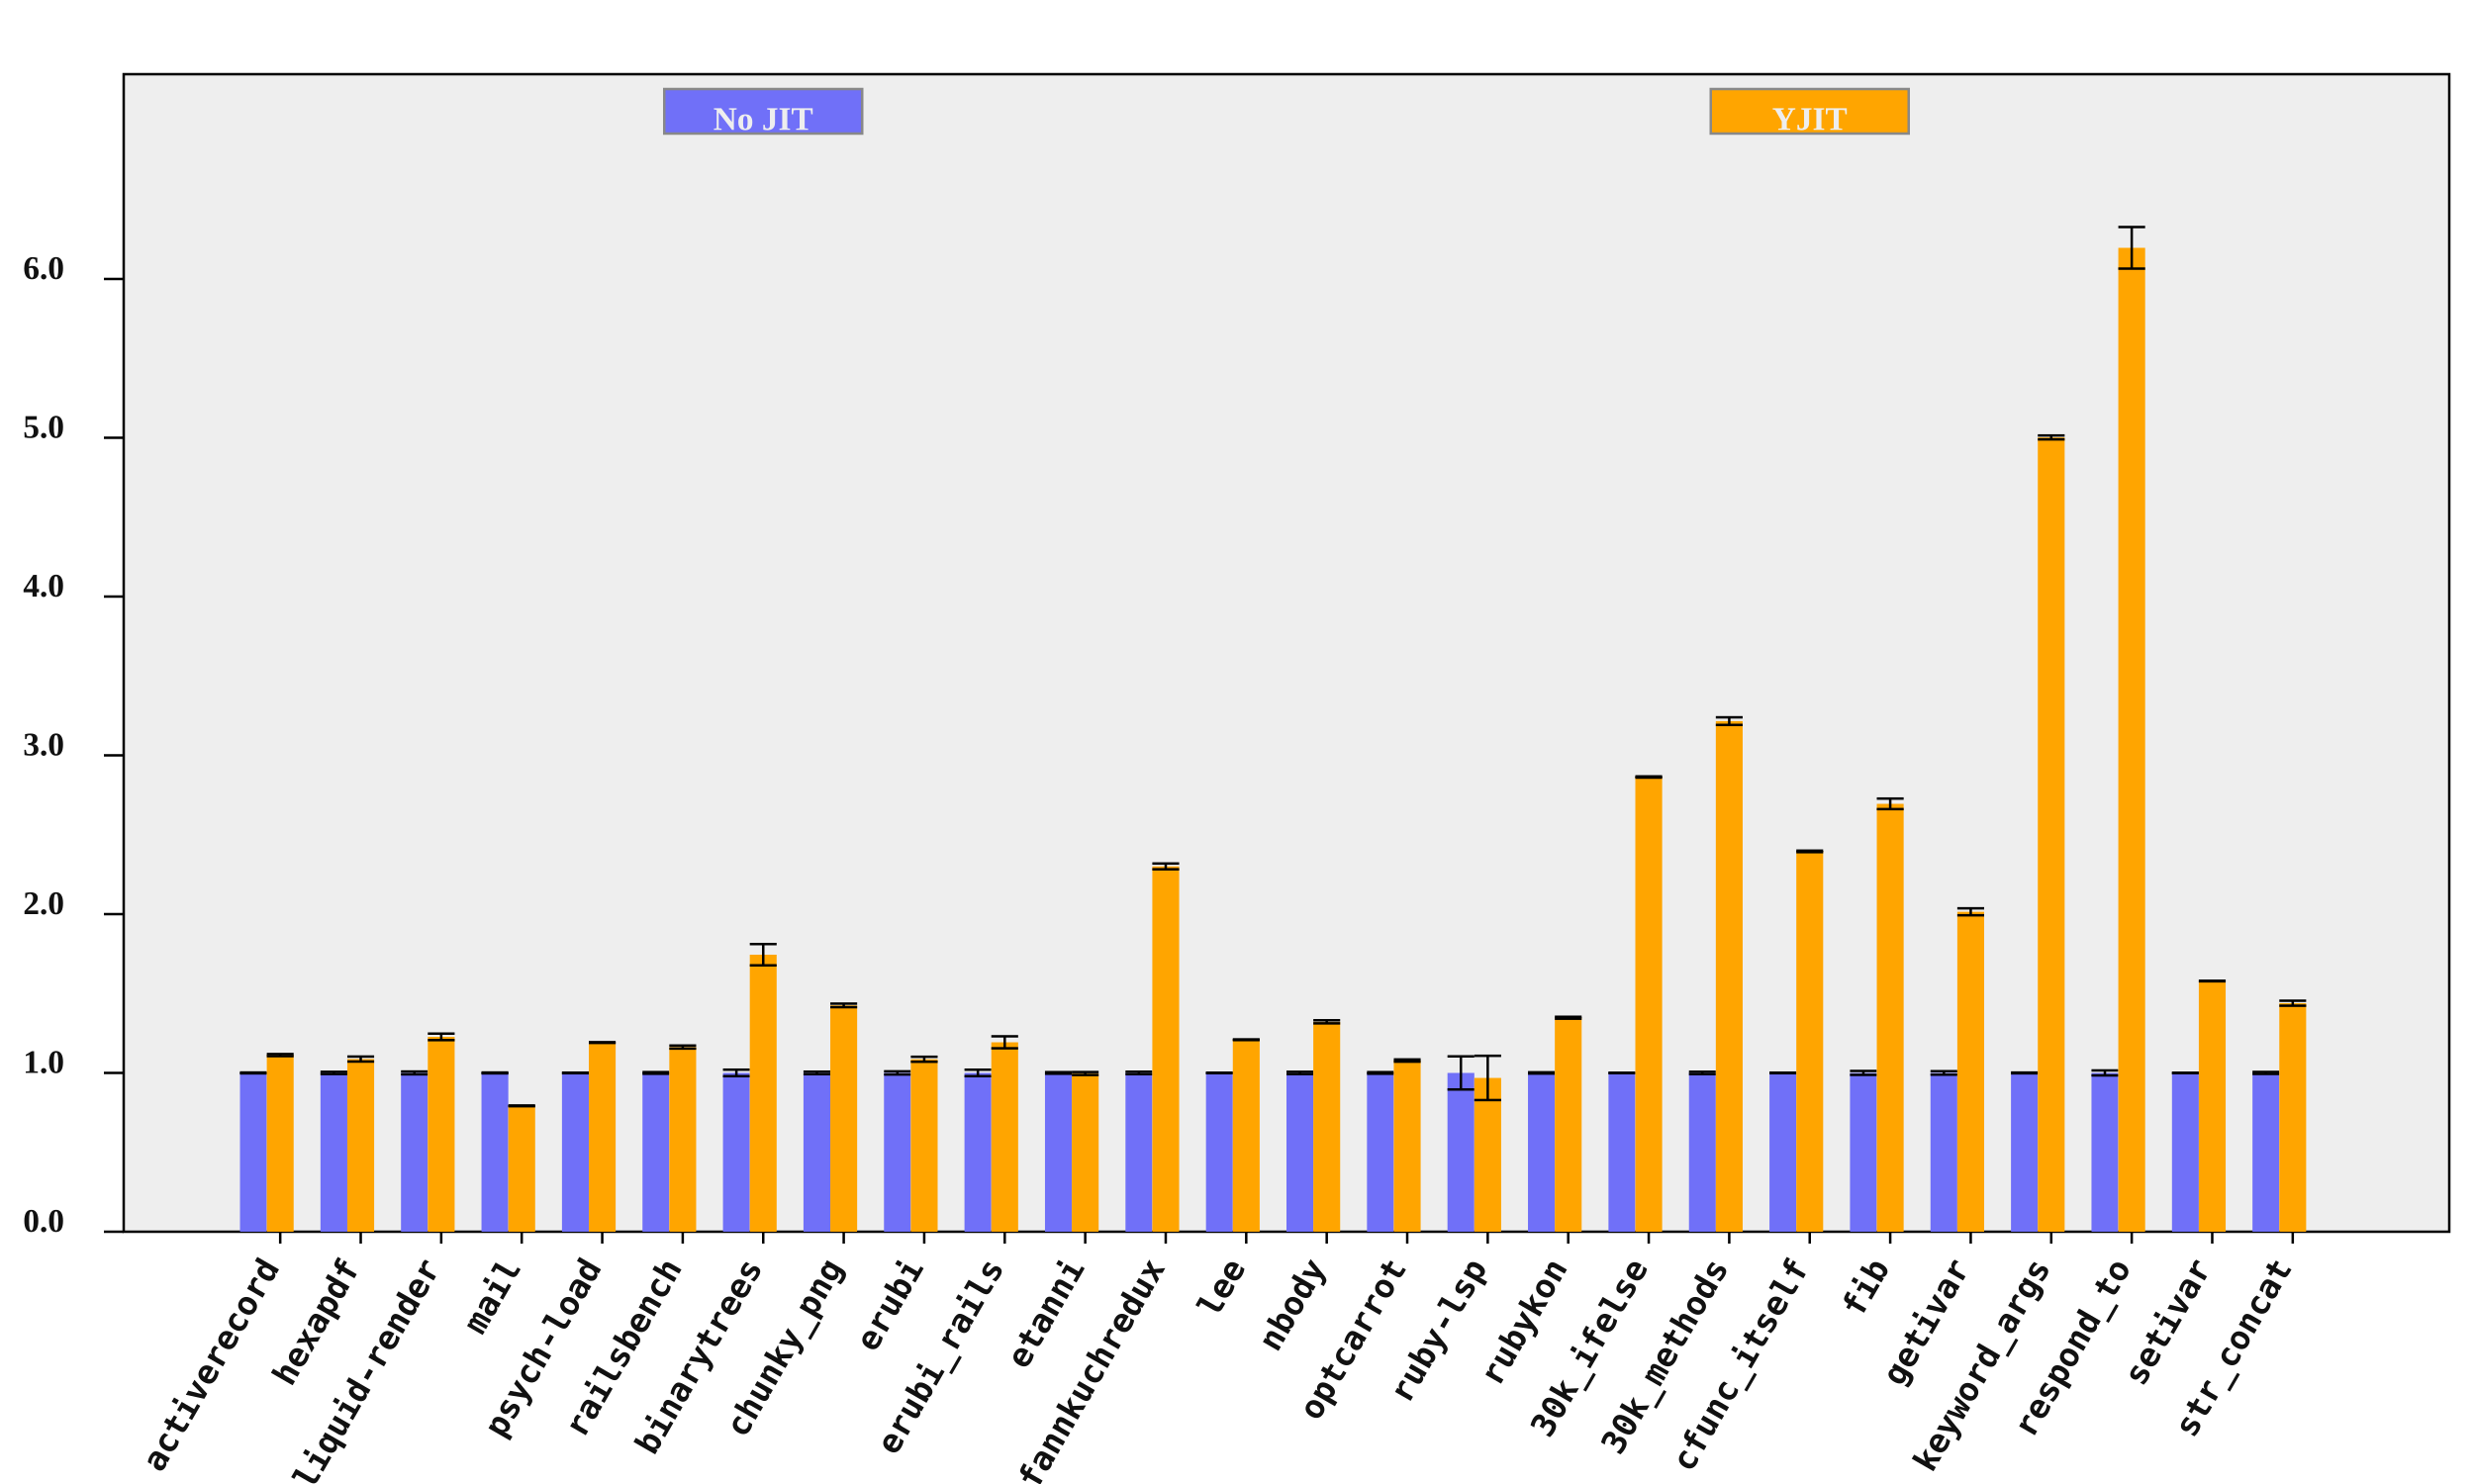
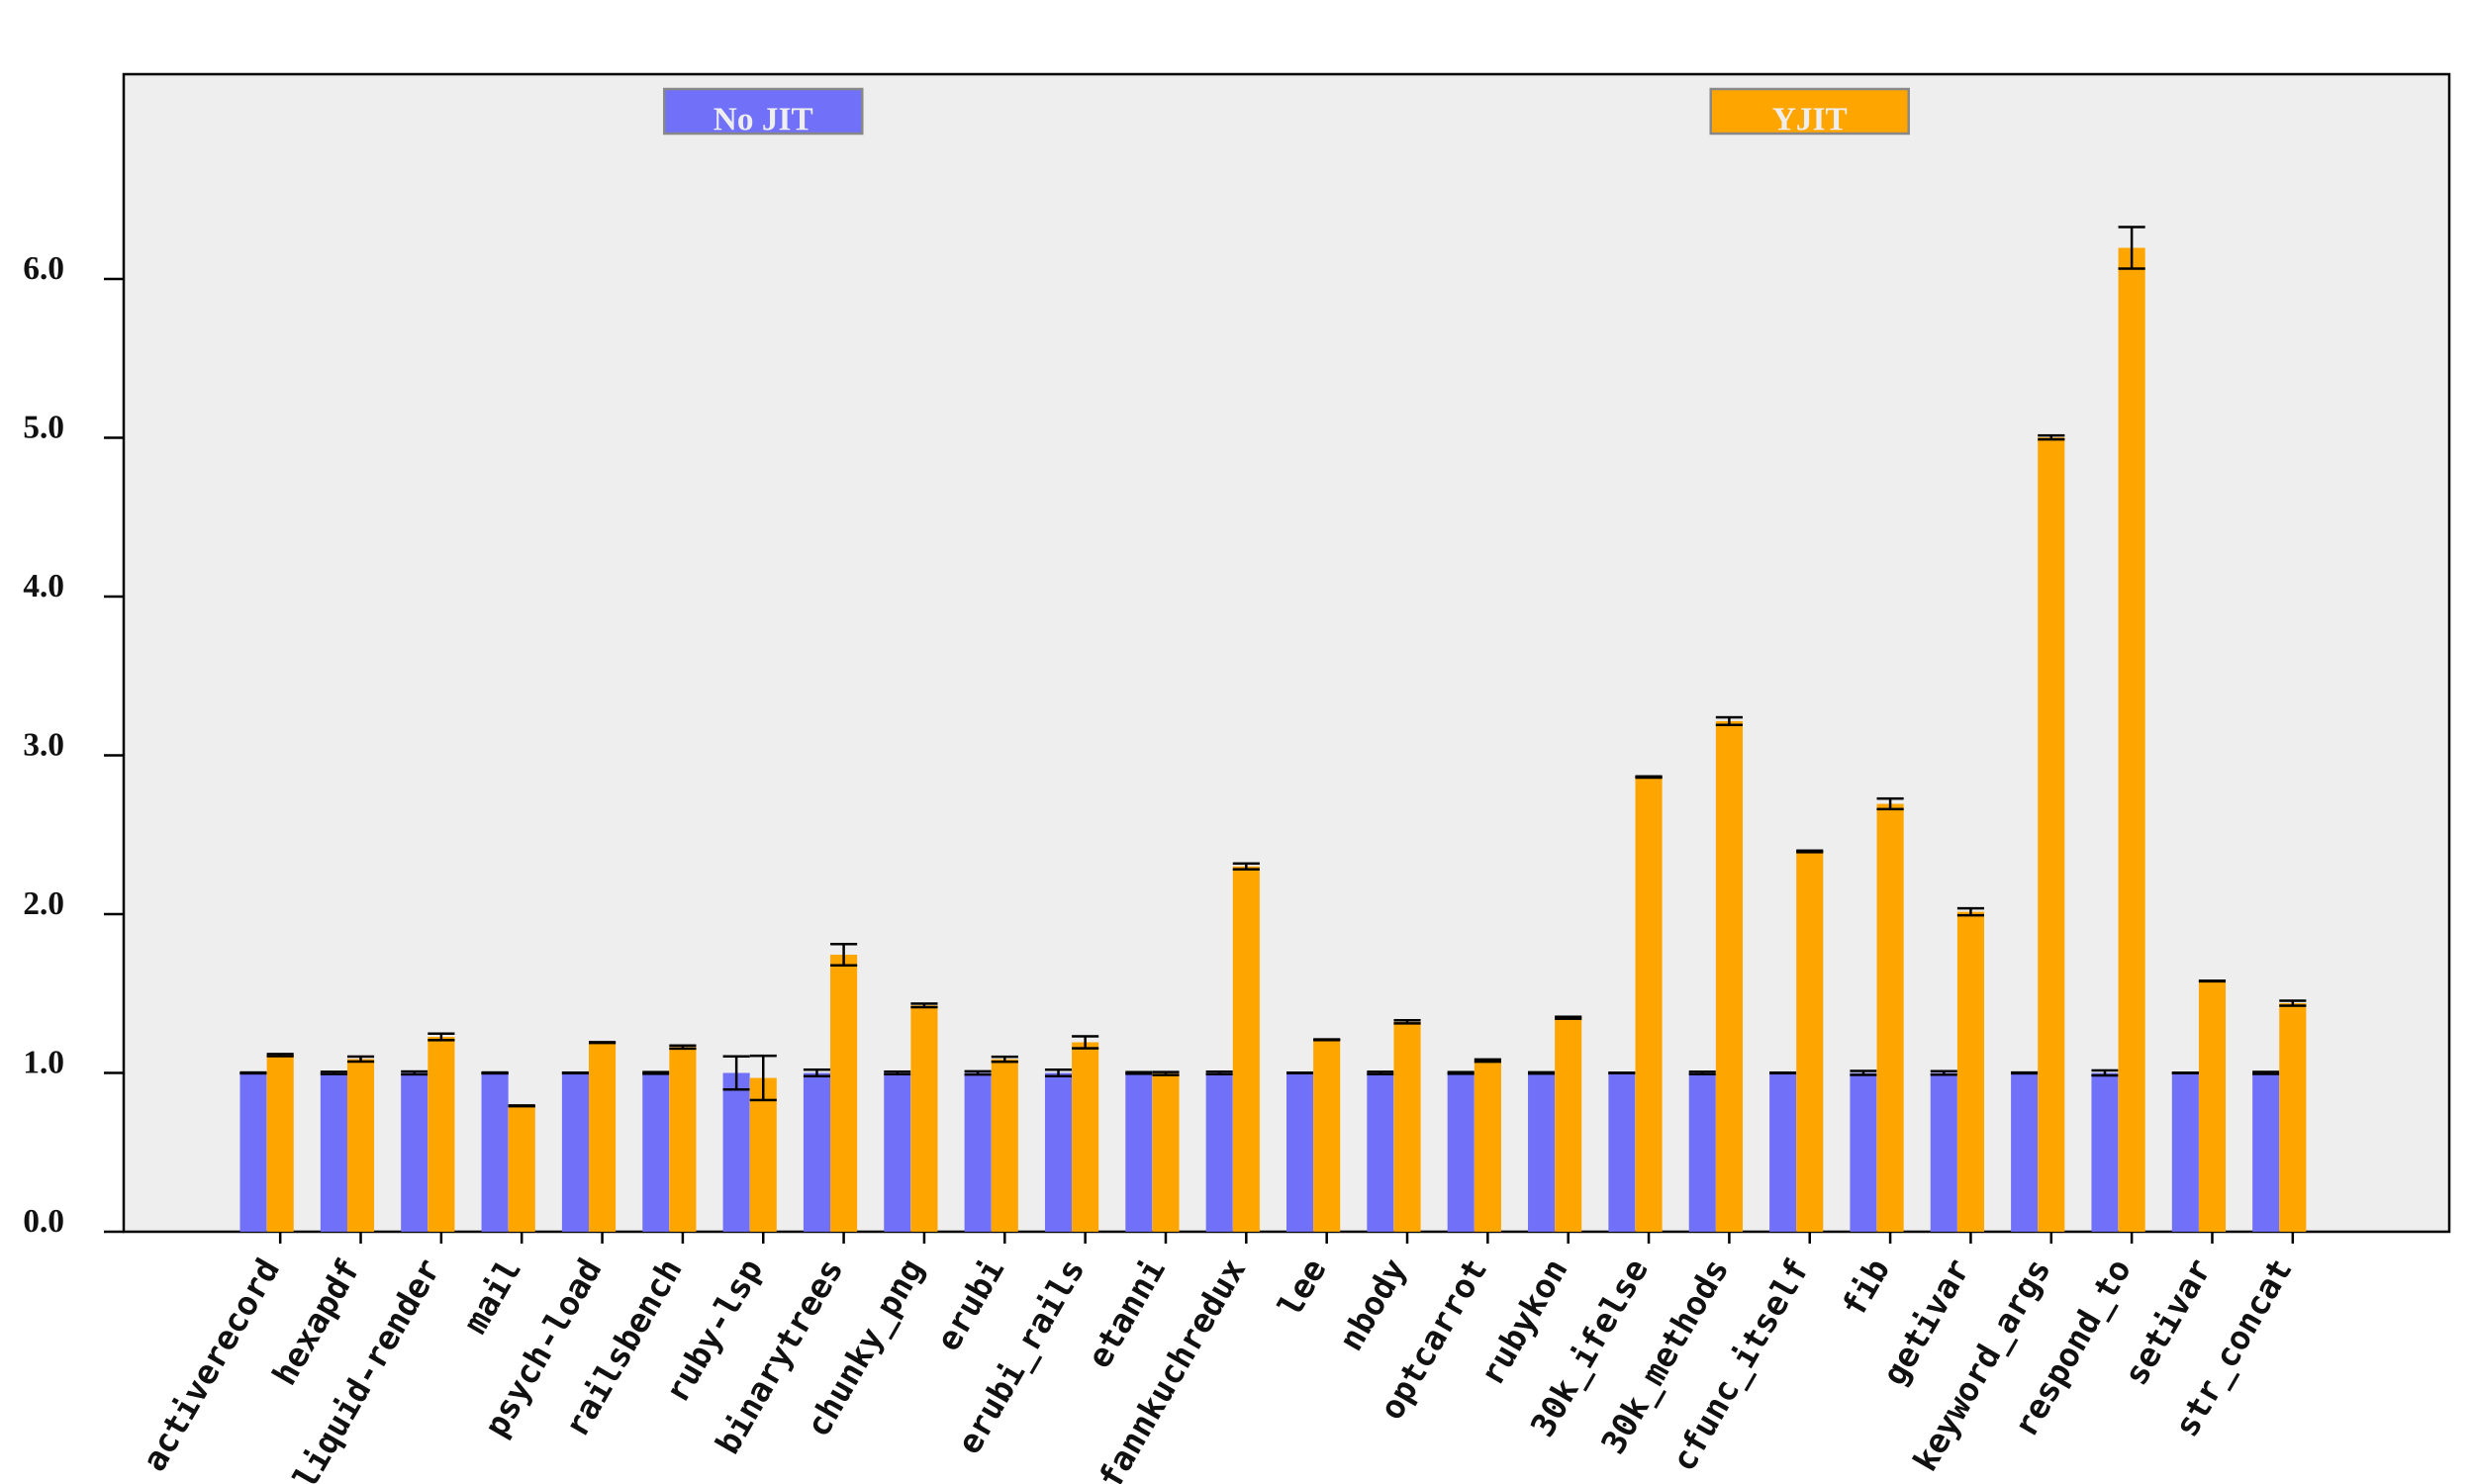
<svg xmlns="http://www.w3.org/2000/svg" viewBox="0 0 1000 600" width="100%" height="100%">
  <rect x="50.0" y="30.0" width="940.0" height="468" stroke="#000" fill="#EEE" />
  <line x1="42.0" y1="498" x2="50.0" y2="498" stroke="#000" />
  <text x="26" y="498" text-anchor="end" font-weight="bold" font-size="small" fill="#111">
0.0
</text>
  <line x1="42.0" y1="433.799" x2="50.0" y2="433.799" stroke="#000" />
  <text x="26" y="433.799" text-anchor="end" font-weight="bold" font-size="small" fill="#111">
1.0
</text>
  <line x1="42.0" y1="369.597" x2="50.0" y2="369.597" stroke="#000" />
  <text x="26" y="369.597" text-anchor="end" font-weight="bold" font-size="small" fill="#111">
2.0
</text>
  <line x1="42.0" y1="305.396" x2="50.0" y2="305.396" stroke="#000" />
  <text x="26" y="305.396" text-anchor="end" font-weight="bold" font-size="small" fill="#111">
3.0
</text>
  <line x1="42.0" y1="241.194" x2="50.0" y2="241.194" stroke="#000" />
  <text x="26" y="241.194" text-anchor="end" font-weight="bold" font-size="small" fill="#111">
4.0
</text>
  <line x1="42.0" y1="176.993" x2="50.0" y2="176.993" stroke="#000" />
  <text x="26" y="176.993" text-anchor="end" font-weight="bold" font-size="small" fill="#111">
5.0
</text>
  <line x1="42.0" y1="112.791" x2="50.0" y2="112.791" stroke="#000" />
  <text x="26" y="112.791" text-anchor="end" font-weight="bold" font-size="small" fill="#111">
6.0
</text>
  <rect x="268.5" y="36" width="80.0" height="18.0" fill="#7070f8" stroke="#888" />
  <text x="308.5" y="52.5" font-size="small" text-anchor="middle" font-weight="bold" fill="#EEE">
No JIT
</text>
  <rect x="691.5" y="36" width="80.0" height="18.0" fill="orange" stroke="#888" />
  <text x="731.5" y="52.5" font-size="small" text-anchor="middle" font-weight="bold" fill="#EEE">
YJIT
</text>
  <rect x="97.0" y="433.799" width="10.846" height="64.201" fill="#7070f8" data-tooltip="1.00x baseline speed (No JIT)" />
  <line x1="97.0" y1="433.625" x2="107.846" y2="433.625" stroke="#000" />
  <line x1="97.0" y1="433.972" x2="107.846" y2="433.972" stroke="#000" />
  <line x1="102.423" y1="433.625" x2="102.423" y2="433.972" stroke="#000" />
  <rect x="107.846" y="426.585" width="10.846" height="71.415" fill="orange" data-tooltip="1.11x baseline speed (YJIT)" />
  <line x1="107.846" y1="426.159" x2="118.692" y2="426.159" stroke="#000" />
  <line x1="107.846" y1="427.011" x2="118.692" y2="427.011" stroke="#000" />
  <line x1="113.269" y1="426.159" x2="113.269" y2="427.011" stroke="#000" />
  <line x1="113.269" y1="498.0" x2="113.269" y2="502.8" stroke="#000" />
  <text x="113.269" y="512.4" fill="#111" font-size="small" font-family="monospace" font-weight="bold" text-anchor="end" transform="rotate(-60, 113.2692, 512.4)">
activerecord
</text>
  <rect x="129.538" y="433.799" width="10.846" height="64.201" fill="#7070f8" data-tooltip="1.00x baseline speed (No JIT)" />
  <line x1="129.538" y1="433.351" x2="140.385" y2="433.351" stroke="#000" />
  <line x1="129.538" y1="434.246" x2="140.385" y2="434.246" stroke="#000" />
  <line x1="134.962" y1="433.351" x2="134.962" y2="434.246" stroke="#000" />
  <rect x="140.385" y="428.191" width="10.846" height="69.809" fill="orange" data-tooltip="1.09x baseline speed (YJIT)" />
  <line x1="140.385" y1="427.182" x2="151.231" y2="427.182" stroke="#000" />
  <line x1="140.385" y1="429.2" x2="151.231" y2="429.2" stroke="#000" />
  <line x1="145.808" y1="427.182" x2="145.808" y2="429.2" stroke="#000" />
  <line x1="145.808" y1="498.0" x2="145.808" y2="502.8" stroke="#000" />
  <text x="145.808" y="512.4" fill="#111" font-size="small" font-family="monospace" font-weight="bold" text-anchor="end" transform="rotate(-60, 145.8077, 512.4)">
hexapdf
</text>
  <rect x="162.077" y="433.799" width="10.846" height="64.201" fill="#7070f8" data-tooltip="1.00x baseline speed (No JIT)" />
  <line x1="162.077" y1="433.223" x2="172.923" y2="433.223" stroke="#000" />
  <line x1="162.077" y1="434.374" x2="172.923" y2="434.374" stroke="#000" />
  <line x1="167.5" y1="433.223" x2="167.5" y2="434.374" stroke="#000" />
  <rect x="172.923" y="419.221" width="10.846" height="78.779" fill="orange" data-tooltip="1.23x baseline speed (YJIT)" />
  <line x1="172.923" y1="417.905" x2="183.769" y2="417.905" stroke="#000" />
  <line x1="172.923" y1="420.537" x2="183.769" y2="420.537" stroke="#000" />
  <line x1="178.346" y1="417.905" x2="178.346" y2="420.537" stroke="#000" />
  <line x1="178.346" y1="498.0" x2="178.346" y2="502.8" stroke="#000" />
  <text x="178.346" y="512.4" fill="#111" font-size="small" font-family="monospace" font-weight="bold" text-anchor="end" transform="rotate(-60, 178.3462, 512.4)">
liquid-render
</text>
  <rect x="194.615" y="433.799" width="10.846" height="64.201" fill="#7070f8" data-tooltip="1.00x baseline speed (No JIT)" />
  <line x1="194.615" y1="433.623" x2="205.462" y2="433.623" stroke="#000" />
  <line x1="194.615" y1="433.974" x2="205.462" y2="433.974" stroke="#000" />
  <line x1="200.038" y1="433.623" x2="200.038" y2="433.974" stroke="#000" />
  <rect x="205.462" y="447.112" width="10.846" height="50.888" fill="orange" data-tooltip="0.79x baseline speed (YJIT)" />
  <line x1="205.462" y1="446.963" x2="216.308" y2="446.963" stroke="#000" />
  <line x1="205.462" y1="447.261" x2="216.308" y2="447.261" stroke="#000" />
  <line x1="210.885" y1="446.963" x2="210.885" y2="447.261" stroke="#000" />
  <line x1="210.885" y1="498.0" x2="210.885" y2="502.8" stroke="#000" />
  <text x="210.885" y="512.4" fill="#111" font-size="small" font-family="monospace" font-weight="bold" text-anchor="end" transform="rotate(-60, 210.8846, 512.4)">
mail
</text>
  <rect x="227.154" y="433.799" width="10.846" height="64.201" fill="#7070f8" data-tooltip="1.00x baseline speed (No JIT)" />
  <line x1="227.154" y1="433.683" x2="238.0" y2="433.683" stroke="#000" />
  <line x1="227.154" y1="433.914" x2="238.0" y2="433.914" stroke="#000" />
  <line x1="232.577" y1="433.683" x2="232.577" y2="433.914" stroke="#000" />
  <rect x="238.0" y="421.512" width="10.846" height="76.488" fill="orange" data-tooltip="1.19x baseline speed (YJIT)" />
  <line x1="238.0" y1="421.364" x2="248.846" y2="421.364" stroke="#000" />
  <line x1="238.0" y1="421.659" x2="248.846" y2="421.659" stroke="#000" />
  <line x1="243.423" y1="421.364" x2="243.423" y2="421.659" stroke="#000" />
  <line x1="243.423" y1="498.0" x2="243.423" y2="502.8" stroke="#000" />
  <text x="243.423" y="512.4" fill="#111" font-size="small" font-family="monospace" font-weight="bold" text-anchor="end" transform="rotate(-60, 243.4231, 512.4)">
psych-load
</text>
  <rect x="259.692" y="433.799" width="10.846" height="64.201" fill="#7070f8" data-tooltip="1.00x baseline speed (No JIT)" />
  <line x1="259.692" y1="433.461" x2="270.538" y2="433.461" stroke="#000" />
  <line x1="259.692" y1="434.136" x2="270.538" y2="434.136" stroke="#000" />
  <line x1="265.115" y1="433.461" x2="265.115" y2="434.136" stroke="#000" />
  <rect x="270.538" y="423.337" width="10.846" height="74.663" fill="orange" data-tooltip="1.16x baseline speed (YJIT)" />
  <line x1="270.538" y1="422.721" x2="281.385" y2="422.721" stroke="#000" />
  <line x1="270.538" y1="423.953" x2="281.385" y2="423.953" stroke="#000" />
  <line x1="275.962" y1="422.721" x2="275.962" y2="423.953" stroke="#000" />
  <line x1="275.962" y1="498.0" x2="275.962" y2="502.8" stroke="#000" />
  <text x="275.962" y="512.4" fill="#111" font-size="small" font-family="monospace" font-weight="bold" text-anchor="end" transform="rotate(-60, 275.9615, 512.4)">
railsbench
</text>
  <rect x="292.231" y="433.799" width="10.846" height="64.201" fill="#7070f8" data-tooltip="1.00x baseline speed (No JIT)" />
-   <line x1="292.231" y1="432.489" x2="303.077" y2="432.489" stroke="#000" />
-   <line x1="292.231" y1="435.108" x2="303.077" y2="435.108" stroke="#000" />
-   <line x1="297.654" y1="432.489" x2="297.654" y2="435.108" stroke="#000" />
-   <rect x="303.077" y="386.002" width="10.846" height="111.998" fill="orange" data-tooltip="1.74x baseline speed (YJIT)" />
-   <line x1="303.077" y1="381.701" x2="313.923" y2="381.701" stroke="#000" />
-   <line x1="303.077" y1="390.303" x2="313.923" y2="390.303" stroke="#000" />
-   <line x1="308.5" y1="381.701" x2="308.5" y2="390.303" stroke="#000" />
+   <line x1="292.231" y1="427.103" x2="303.077" y2="427.103" stroke="#000" />
+   <line x1="292.231" y1="440.494" x2="303.077" y2="440.494" stroke="#000" />
+   <line x1="297.654" y1="427.103" x2="297.654" y2="440.494" stroke="#000" />
+   <rect x="303.077" y="435.823" width="10.846" height="62.177" fill="orange" data-tooltip="0.97x baseline speed (YJIT)" />
+   <line x1="303.077" y1="426.871" x2="313.923" y2="426.871" stroke="#000" />
+   <line x1="303.077" y1="444.774" x2="313.923" y2="444.774" stroke="#000" />
+   <line x1="308.5" y1="426.871" x2="308.5" y2="444.774" stroke="#000" />
  <line x1="308.5" y1="498.0" x2="308.5" y2="502.8" stroke="#000" />
  <text x="308.5" y="512.4" fill="#111" font-size="small" font-family="monospace" font-weight="bold" text-anchor="end" transform="rotate(-60, 308.5, 512.4)">
- binarytrees
+ ruby-lsp
</text>
  <rect x="324.769" y="433.799" width="10.846" height="64.201" fill="#7070f8" data-tooltip="1.00x baseline speed (No JIT)" />
-   <line x1="324.769" y1="433.296" x2="335.615" y2="433.296" stroke="#000" />
-   <line x1="324.769" y1="434.301" x2="335.615" y2="434.301" stroke="#000" />
-   <line x1="330.192" y1="433.296" x2="330.192" y2="434.301" stroke="#000" />
-   <rect x="335.615" y="406.497" width="10.846" height="91.503" fill="orange" data-tooltip="1.43x baseline speed (YJIT)" />
-   <line x1="335.615" y1="405.779" x2="346.462" y2="405.779" stroke="#000" />
-   <line x1="335.615" y1="407.215" x2="346.462" y2="407.215" stroke="#000" />
-   <line x1="341.038" y1="405.779" x2="341.038" y2="407.215" stroke="#000" />
+   <line x1="324.769" y1="432.489" x2="335.615" y2="432.489" stroke="#000" />
+   <line x1="324.769" y1="435.108" x2="335.615" y2="435.108" stroke="#000" />
+   <line x1="330.192" y1="432.489" x2="330.192" y2="435.108" stroke="#000" />
+   <rect x="335.615" y="386.002" width="10.846" height="111.998" fill="orange" data-tooltip="1.74x baseline speed (YJIT)" />
+   <line x1="335.615" y1="381.701" x2="346.462" y2="381.701" stroke="#000" />
+   <line x1="335.615" y1="390.303" x2="346.462" y2="390.303" stroke="#000" />
+   <line x1="341.038" y1="381.701" x2="341.038" y2="390.303" stroke="#000" />
  <line x1="341.038" y1="498.0" x2="341.038" y2="502.8" stroke="#000" />
  <text x="341.038" y="512.4" fill="#111" font-size="small" font-family="monospace" font-weight="bold" text-anchor="end" transform="rotate(-60, 341.0385, 512.4)">
- chunky_png
+ binarytrees
</text>
  <rect x="357.308" y="433.799" width="10.846" height="64.201" fill="#7070f8" data-tooltip="1.00x baseline speed (No JIT)" />
-   <line x1="357.308" y1="433.154" x2="368.154" y2="433.154" stroke="#000" />
-   <line x1="357.308" y1="434.443" x2="368.154" y2="434.443" stroke="#000" />
-   <line x1="362.731" y1="433.154" x2="362.731" y2="434.443" stroke="#000" />
-   <rect x="368.154" y="428.273" width="10.846" height="69.727" fill="orange" data-tooltip="1.09x baseline speed (YJIT)" />
-   <line x1="368.154" y1="427.268" x2="379.0" y2="427.268" stroke="#000" />
-   <line x1="368.154" y1="429.278" x2="379.0" y2="429.278" stroke="#000" />
-   <line x1="373.577" y1="427.268" x2="373.577" y2="429.278" stroke="#000" />
+   <line x1="357.308" y1="433.296" x2="368.154" y2="433.296" stroke="#000" />
+   <line x1="357.308" y1="434.301" x2="368.154" y2="434.301" stroke="#000" />
+   <line x1="362.731" y1="433.296" x2="362.731" y2="434.301" stroke="#000" />
+   <rect x="368.154" y="406.497" width="10.846" height="91.503" fill="orange" data-tooltip="1.43x baseline speed (YJIT)" />
+   <line x1="368.154" y1="405.779" x2="379.0" y2="405.779" stroke="#000" />
+   <line x1="368.154" y1="407.215" x2="379.0" y2="407.215" stroke="#000" />
+   <line x1="373.577" y1="405.779" x2="373.577" y2="407.215" stroke="#000" />
  <line x1="373.577" y1="498.0" x2="373.577" y2="502.8" stroke="#000" />
  <text x="373.577" y="512.4" fill="#111" font-size="small" font-family="monospace" font-weight="bold" text-anchor="end" transform="rotate(-60, 373.5769, 512.4)">
- erubi
+ chunky_png
</text>
  <rect x="389.846" y="433.799" width="10.846" height="64.201" fill="#7070f8" data-tooltip="1.00x baseline speed (No JIT)" />
-   <line x1="389.846" y1="432.497" x2="400.692" y2="432.497" stroke="#000" />
-   <line x1="389.846" y1="435.1" x2="400.692" y2="435.1" stroke="#000" />
-   <line x1="395.269" y1="432.497" x2="395.269" y2="435.1" stroke="#000" />
-   <rect x="400.692" y="421.415" width="10.846" height="76.585" fill="orange" data-tooltip="1.19x baseline speed (YJIT)" />
-   <line x1="400.692" y1="418.992" x2="411.538" y2="418.992" stroke="#000" />
-   <line x1="400.692" y1="423.838" x2="411.538" y2="423.838" stroke="#000" />
-   <line x1="406.115" y1="418.992" x2="406.115" y2="423.838" stroke="#000" />
+   <line x1="389.846" y1="433.154" x2="400.692" y2="433.154" stroke="#000" />
+   <line x1="389.846" y1="434.443" x2="400.692" y2="434.443" stroke="#000" />
+   <line x1="395.269" y1="433.154" x2="395.269" y2="434.443" stroke="#000" />
+   <rect x="400.692" y="428.273" width="10.846" height="69.727" fill="orange" data-tooltip="1.09x baseline speed (YJIT)" />
+   <line x1="400.692" y1="427.268" x2="411.538" y2="427.268" stroke="#000" />
+   <line x1="400.692" y1="429.278" x2="411.538" y2="429.278" stroke="#000" />
+   <line x1="406.115" y1="427.268" x2="406.115" y2="429.278" stroke="#000" />
  <line x1="406.115" y1="498.0" x2="406.115" y2="502.8" stroke="#000" />
  <text x="406.115" y="512.4" fill="#111" font-size="small" font-family="monospace" font-weight="bold" text-anchor="end" transform="rotate(-60, 406.1154, 512.4)">
- erubi_rails
+ erubi
</text>
  <rect x="422.385" y="433.799" width="10.846" height="64.201" fill="#7070f8" data-tooltip="1.00x baseline speed (No JIT)" />
-   <line x1="422.385" y1="433.479" x2="433.231" y2="433.479" stroke="#000" />
-   <line x1="422.385" y1="434.118" x2="433.231" y2="434.118" stroke="#000" />
-   <line x1="427.808" y1="433.479" x2="427.808" y2="434.118" stroke="#000" />
-   <rect x="433.231" y="434.044" width="10.846" height="63.956" fill="orange" data-tooltip="1.00x baseline speed (YJIT)" />
-   <line x1="433.231" y1="433.449" x2="444.077" y2="433.449" stroke="#000" />
-   <line x1="433.231" y1="434.64" x2="444.077" y2="434.64" stroke="#000" />
-   <line x1="438.654" y1="433.449" x2="438.654" y2="434.64" stroke="#000" />
+   <line x1="422.385" y1="432.497" x2="433.231" y2="432.497" stroke="#000" />
+   <line x1="422.385" y1="435.1" x2="433.231" y2="435.1" stroke="#000" />
+   <line x1="427.808" y1="432.497" x2="427.808" y2="435.1" stroke="#000" />
+   <rect x="433.231" y="421.415" width="10.846" height="76.585" fill="orange" data-tooltip="1.19x baseline speed (YJIT)" />
+   <line x1="433.231" y1="418.992" x2="444.077" y2="418.992" stroke="#000" />
+   <line x1="433.231" y1="423.838" x2="444.077" y2="423.838" stroke="#000" />
+   <line x1="438.654" y1="418.992" x2="438.654" y2="423.838" stroke="#000" />
  <line x1="438.654" y1="498.0" x2="438.654" y2="502.8" stroke="#000" />
  <text x="438.654" y="512.4" fill="#111" font-size="small" font-family="monospace" font-weight="bold" text-anchor="end" transform="rotate(-60, 438.6538, 512.4)">
- etanni
+ erubi_rails
</text>
  <rect x="454.923" y="433.799" width="10.846" height="64.201" fill="#7070f8" data-tooltip="1.00x baseline speed (No JIT)" />
-   <line x1="454.923" y1="433.305" x2="465.769" y2="433.305" stroke="#000" />
-   <line x1="454.923" y1="434.292" x2="465.769" y2="434.292" stroke="#000" />
-   <line x1="460.346" y1="433.305" x2="460.346" y2="434.292" stroke="#000" />
-   <rect x="465.769" y="350.297" width="10.846" height="147.703" fill="orange" data-tooltip="2.30x baseline speed (YJIT)" />
-   <line x1="465.769" y1="349.124" x2="476.615" y2="349.124" stroke="#000" />
-   <line x1="465.769" y1="351.469" x2="476.615" y2="351.469" stroke="#000" />
-   <line x1="471.192" y1="349.124" x2="471.192" y2="351.469" stroke="#000" />
+   <line x1="454.923" y1="433.479" x2="465.769" y2="433.479" stroke="#000" />
+   <line x1="454.923" y1="434.118" x2="465.769" y2="434.118" stroke="#000" />
+   <line x1="460.346" y1="433.479" x2="460.346" y2="434.118" stroke="#000" />
+   <rect x="465.769" y="434.044" width="10.846" height="63.956" fill="orange" data-tooltip="1.00x baseline speed (YJIT)" />
+   <line x1="465.769" y1="433.449" x2="476.615" y2="433.449" stroke="#000" />
+   <line x1="465.769" y1="434.64" x2="476.615" y2="434.64" stroke="#000" />
+   <line x1="471.192" y1="433.449" x2="471.192" y2="434.64" stroke="#000" />
  <line x1="471.192" y1="498.0" x2="471.192" y2="502.8" stroke="#000" />
  <text x="471.192" y="512.4" fill="#111" font-size="small" font-family="monospace" font-weight="bold" text-anchor="end" transform="rotate(-60, 471.1923, 512.4)">
- fannkuchredux
+ etanni
</text>
  <rect x="487.462" y="433.799" width="10.846" height="64.201" fill="#7070f8" data-tooltip="1.00x baseline speed (No JIT)" />
-   <line x1="487.462" y1="433.699" x2="498.308" y2="433.699" stroke="#000" />
-   <line x1="487.462" y1="433.898" x2="498.308" y2="433.898" stroke="#000" />
-   <line x1="492.885" y1="433.699" x2="492.885" y2="433.898" stroke="#000" />
-   <rect x="498.308" y="420.373" width="10.846" height="77.627" fill="orange" data-tooltip="1.21x baseline speed (YJIT)" />
-   <line x1="498.308" y1="420.229" x2="509.154" y2="420.229" stroke="#000" />
-   <line x1="498.308" y1="420.517" x2="509.154" y2="420.517" stroke="#000" />
-   <line x1="503.731" y1="420.229" x2="503.731" y2="420.517" stroke="#000" />
+   <line x1="487.462" y1="433.305" x2="498.308" y2="433.305" stroke="#000" />
+   <line x1="487.462" y1="434.292" x2="498.308" y2="434.292" stroke="#000" />
+   <line x1="492.885" y1="433.305" x2="492.885" y2="434.292" stroke="#000" />
+   <rect x="498.308" y="350.297" width="10.846" height="147.703" fill="orange" data-tooltip="2.30x baseline speed (YJIT)" />
+   <line x1="498.308" y1="349.124" x2="509.154" y2="349.124" stroke="#000" />
+   <line x1="498.308" y1="351.469" x2="509.154" y2="351.469" stroke="#000" />
+   <line x1="503.731" y1="349.124" x2="503.731" y2="351.469" stroke="#000" />
  <line x1="503.731" y1="498.0" x2="503.731" y2="502.8" stroke="#000" />
  <text x="503.731" y="512.4" fill="#111" font-size="small" font-family="monospace" font-weight="bold" text-anchor="end" transform="rotate(-60, 503.7308, 512.4)">
- lee
+ fannkuchredux
</text>
  <rect x="520.0" y="433.799" width="10.846" height="64.201" fill="#7070f8" data-tooltip="1.00x baseline speed (No JIT)" />
-   <line x1="520.0" y1="433.339" x2="530.846" y2="433.339" stroke="#000" />
-   <line x1="520.0" y1="434.258" x2="530.846" y2="434.258" stroke="#000" />
-   <line x1="525.423" y1="433.339" x2="525.423" y2="434.258" stroke="#000" />
-   <rect x="530.846" y="413.133" width="10.846" height="84.867" fill="orange" data-tooltip="1.32x baseline speed (YJIT)" />
-   <line x1="530.846" y1="412.508" x2="541.692" y2="412.508" stroke="#000" />
-   <line x1="530.846" y1="413.758" x2="541.692" y2="413.758" stroke="#000" />
-   <line x1="536.269" y1="412.508" x2="536.269" y2="413.758" stroke="#000" />
+   <line x1="520.0" y1="433.699" x2="530.846" y2="433.699" stroke="#000" />
+   <line x1="520.0" y1="433.898" x2="530.846" y2="433.898" stroke="#000" />
+   <line x1="525.423" y1="433.699" x2="525.423" y2="433.898" stroke="#000" />
+   <rect x="530.846" y="420.373" width="10.846" height="77.627" fill="orange" data-tooltip="1.21x baseline speed (YJIT)" />
+   <line x1="530.846" y1="420.229" x2="541.692" y2="420.229" stroke="#000" />
+   <line x1="530.846" y1="420.517" x2="541.692" y2="420.517" stroke="#000" />
+   <line x1="536.269" y1="420.229" x2="536.269" y2="420.517" stroke="#000" />
  <line x1="536.269" y1="498.0" x2="536.269" y2="502.8" stroke="#000" />
  <text x="536.269" y="512.4" fill="#111" font-size="small" font-family="monospace" font-weight="bold" text-anchor="end" transform="rotate(-60, 536.2692, 512.4)">
- nbody
+ lee
</text>
  <rect x="552.538" y="433.799" width="10.846" height="64.201" fill="#7070f8" data-tooltip="1.00x baseline speed (No JIT)" />
-   <line x1="552.538" y1="433.474" x2="563.385" y2="433.474" stroke="#000" />
-   <line x1="552.538" y1="434.123" x2="563.385" y2="434.123" stroke="#000" />
-   <line x1="557.962" y1="433.474" x2="557.962" y2="434.123" stroke="#000" />
-   <rect x="563.385" y="428.795" width="10.846" height="69.205" fill="orange" data-tooltip="1.08x baseline speed (YJIT)" />
-   <line x1="563.385" y1="428.343" x2="574.231" y2="428.343" stroke="#000" />
-   <line x1="563.385" y1="429.247" x2="574.231" y2="429.247" stroke="#000" />
-   <line x1="568.808" y1="428.343" x2="568.808" y2="429.247" stroke="#000" />
+   <line x1="552.538" y1="433.339" x2="563.385" y2="433.339" stroke="#000" />
+   <line x1="552.538" y1="434.258" x2="563.385" y2="434.258" stroke="#000" />
+   <line x1="557.962" y1="433.339" x2="557.962" y2="434.258" stroke="#000" />
+   <rect x="563.385" y="413.133" width="10.846" height="84.867" fill="orange" data-tooltip="1.32x baseline speed (YJIT)" />
+   <line x1="563.385" y1="412.508" x2="574.231" y2="412.508" stroke="#000" />
+   <line x1="563.385" y1="413.758" x2="574.231" y2="413.758" stroke="#000" />
+   <line x1="568.808" y1="412.508" x2="568.808" y2="413.758" stroke="#000" />
  <line x1="568.808" y1="498.0" x2="568.808" y2="502.8" stroke="#000" />
  <text x="568.808" y="512.4" fill="#111" font-size="small" font-family="monospace" font-weight="bold" text-anchor="end" transform="rotate(-60, 568.8077, 512.4)">
- optcarrot
+ nbody
</text>
  <rect x="585.077" y="433.799" width="10.846" height="64.201" fill="#7070f8" data-tooltip="1.00x baseline speed (No JIT)" />
-   <line x1="585.077" y1="427.103" x2="595.923" y2="427.103" stroke="#000" />
-   <line x1="585.077" y1="440.494" x2="595.923" y2="440.494" stroke="#000" />
-   <line x1="590.5" y1="427.103" x2="590.5" y2="440.494" stroke="#000" />
-   <rect x="595.923" y="435.823" width="10.846" height="62.177" fill="orange" data-tooltip="0.97x baseline speed (YJIT)" />
-   <line x1="595.923" y1="426.871" x2="606.769" y2="426.871" stroke="#000" />
-   <line x1="595.923" y1="444.774" x2="606.769" y2="444.774" stroke="#000" />
-   <line x1="601.346" y1="426.871" x2="601.346" y2="444.774" stroke="#000" />
+   <line x1="585.077" y1="433.474" x2="595.923" y2="433.474" stroke="#000" />
+   <line x1="585.077" y1="434.123" x2="595.923" y2="434.123" stroke="#000" />
+   <line x1="590.5" y1="433.474" x2="590.5" y2="434.123" stroke="#000" />
+   <rect x="595.923" y="428.795" width="10.846" height="69.205" fill="orange" data-tooltip="1.08x baseline speed (YJIT)" />
+   <line x1="595.923" y1="428.343" x2="606.769" y2="428.343" stroke="#000" />
+   <line x1="595.923" y1="429.247" x2="606.769" y2="429.247" stroke="#000" />
+   <line x1="601.346" y1="428.343" x2="601.346" y2="429.247" stroke="#000" />
  <line x1="601.346" y1="498.0" x2="601.346" y2="502.8" stroke="#000" />
  <text x="601.346" y="512.4" fill="#111" font-size="small" font-family="monospace" font-weight="bold" text-anchor="end" transform="rotate(-60, 601.3462, 512.4)">
- ruby-lsp
+ optcarrot
</text>
  <rect x="617.615" y="433.799" width="10.846" height="64.201" fill="#7070f8" data-tooltip="1.00x baseline speed (No JIT)" />
  <line x1="617.615" y1="433.54" x2="628.462" y2="433.54" stroke="#000" />
  <line x1="617.615" y1="434.057" x2="628.462" y2="434.057" stroke="#000" />
  <line x1="623.038" y1="433.54" x2="623.038" y2="434.057" stroke="#000" />
  <rect x="628.462" y="411.485" width="10.846" height="86.515" fill="orange" data-tooltip="1.35x baseline speed (YJIT)" />
  <line x1="628.462" y1="411.096" x2="639.308" y2="411.096" stroke="#000" />
  <line x1="628.462" y1="411.874" x2="639.308" y2="411.874" stroke="#000" />
  <line x1="633.885" y1="411.096" x2="633.885" y2="411.874" stroke="#000" />
  <line x1="633.885" y1="498.0" x2="633.885" y2="502.8" stroke="#000" />
  <text x="633.885" y="512.4" fill="#111" font-size="small" font-family="monospace" font-weight="bold" text-anchor="end" transform="rotate(-60, 633.8846, 512.4)">
rubykon
</text>
  <rect x="650.154" y="433.799" width="10.846" height="64.201" fill="#7070f8" data-tooltip="1.00x baseline speed (No JIT)" />
  <line x1="650.154" y1="433.726" x2="661" y2="433.726" stroke="#000" />
  <line x1="650.154" y1="433.871" x2="661" y2="433.871" stroke="#000" />
  <line x1="655.577" y1="433.726" x2="655.577" y2="433.871" stroke="#000" />
  <rect x="661" y="314.153" width="10.846" height="183.847" fill="orange" data-tooltip="2.86x baseline speed (YJIT)" />
  <line x1="661" y1="313.904" x2="671.846" y2="313.904" stroke="#000" />
  <line x1="661" y1="314.402" x2="671.846" y2="314.402" stroke="#000" />
  <line x1="666.423" y1="313.904" x2="666.423" y2="314.402" stroke="#000" />
  <line x1="666.423" y1="498.0" x2="666.423" y2="502.8" stroke="#000" />
  <text x="666.423" y="512.4" fill="#111" font-size="small" font-family="monospace" font-weight="bold" text-anchor="end" transform="rotate(-60, 666.4231, 512.4)">
30k_ifelse
</text>
  <rect x="682.692" y="433.799" width="10.846" height="64.201" fill="#7070f8" data-tooltip="1.00x baseline speed (No JIT)" />
  <line x1="682.692" y1="433.325" x2="693.538" y2="433.325" stroke="#000" />
  <line x1="682.692" y1="434.272" x2="693.538" y2="434.272" stroke="#000" />
  <line x1="688.115" y1="433.325" x2="688.115" y2="434.272" stroke="#000" />
  <rect x="693.538" y="291.561" width="10.846" height="206.439" fill="orange" data-tooltip="3.22x baseline speed (YJIT)" />
  <line x1="693.538" y1="290.022" x2="704.385" y2="290.022" stroke="#000" />
  <line x1="693.538" y1="293.1" x2="704.385" y2="293.1" stroke="#000" />
  <line x1="698.962" y1="290.022" x2="698.962" y2="293.1" stroke="#000" />
  <line x1="698.962" y1="498.0" x2="698.962" y2="502.8" stroke="#000" />
  <text x="698.962" y="512.4" fill="#111" font-size="small" font-family="monospace" font-weight="bold" text-anchor="end" transform="rotate(-60, 698.9615, 512.4)">
30k_methods
</text>
  <rect x="715.231" y="433.799" width="10.846" height="64.201" fill="#7070f8" data-tooltip="1.00x baseline speed (No JIT)" />
  <line x1="715.231" y1="433.69" x2="726.077" y2="433.69" stroke="#000" />
  <line x1="715.231" y1="433.907" x2="726.077" y2="433.907" stroke="#000" />
  <line x1="720.654" y1="433.69" x2="720.654" y2="433.907" stroke="#000" />
  <rect x="726.077" y="344.228" width="10.846" height="153.772" fill="orange" data-tooltip="2.40x baseline speed (YJIT)" />
  <line x1="726.077" y1="343.922" x2="736.923" y2="343.922" stroke="#000" />
  <line x1="726.077" y1="344.533" x2="736.923" y2="344.533" stroke="#000" />
  <line x1="731.5" y1="343.922" x2="731.5" y2="344.533" stroke="#000" />
  <line x1="731.5" y1="498.0" x2="731.5" y2="502.8" stroke="#000" />
  <text x="731.5" y="512.4" fill="#111" font-size="small" font-family="monospace" font-weight="bold" text-anchor="end" transform="rotate(-60, 731.5, 512.4)">
cfunc_itself
</text>
  <rect x="747.769" y="433.799" width="10.846" height="64.201" fill="#7070f8" data-tooltip="1.00x baseline speed (No JIT)" />
  <line x1="747.769" y1="433.008" x2="758.615" y2="433.008" stroke="#000" />
  <line x1="747.769" y1="434.589" x2="758.615" y2="434.589" stroke="#000" />
  <line x1="753.192" y1="433.008" x2="753.192" y2="434.589" stroke="#000" />
  <rect x="758.615" y="325.005" width="10.846" height="172.995" fill="orange" data-tooltip="2.69x baseline speed (YJIT)" />
  <line x1="758.615" y1="322.874" x2="769.462" y2="322.874" stroke="#000" />
  <line x1="758.615" y1="327.136" x2="769.462" y2="327.136" stroke="#000" />
  <line x1="764.038" y1="322.874" x2="764.038" y2="327.136" stroke="#000" />
  <line x1="764.038" y1="498.0" x2="764.038" y2="502.8" stroke="#000" />
  <text x="764.038" y="512.4" fill="#111" font-size="small" font-family="monospace" font-weight="bold" text-anchor="end" transform="rotate(-60, 764.0385, 512.4)">
fib
</text>
  <rect x="780.308" y="433.799" width="10.846" height="64.201" fill="#7070f8" data-tooltip="1.00x baseline speed (No JIT)" />
  <line x1="780.308" y1="433.099" x2="791.154" y2="433.099" stroke="#000" />
  <line x1="780.308" y1="434.498" x2="791.154" y2="434.498" stroke="#000" />
  <line x1="785.731" y1="433.099" x2="785.731" y2="434.498" stroke="#000" />
  <rect x="791.154" y="368.655" width="10.846" height="129.345" fill="orange" data-tooltip="2.01x baseline speed (YJIT)" />
  <line x1="791.154" y1="367.245" x2="802" y2="367.245" stroke="#000" />
  <line x1="791.154" y1="370.065" x2="802" y2="370.065" stroke="#000" />
  <line x1="796.577" y1="367.245" x2="796.577" y2="370.065" stroke="#000" />
  <line x1="796.577" y1="498.0" x2="796.577" y2="502.8" stroke="#000" />
  <text x="796.577" y="512.4" fill="#111" font-size="small" font-family="monospace" font-weight="bold" text-anchor="end" transform="rotate(-60, 796.5769, 512.4)">
getivar
</text>
  <rect x="812.846" y="433.799" width="10.846" height="64.201" fill="#7070f8" data-tooltip="1.00x baseline speed (No JIT)" />
  <line x1="812.846" y1="433.641" x2="823.692" y2="433.641" stroke="#000" />
  <line x1="812.846" y1="433.956" x2="823.692" y2="433.956" stroke="#000" />
  <line x1="818.269" y1="433.641" x2="818.269" y2="433.956" stroke="#000" />
  <rect x="823.692" y="176.862" width="10.846" height="321.138" fill="orange" data-tooltip="5.00x baseline speed (YJIT)" />
  <line x1="823.692" y1="176.069" x2="834.538" y2="176.069" stroke="#000" />
  <line x1="823.692" y1="177.655" x2="834.538" y2="177.655" stroke="#000" />
  <line x1="829.115" y1="176.069" x2="829.115" y2="177.655" stroke="#000" />
  <line x1="829.115" y1="498.0" x2="829.115" y2="502.8" stroke="#000" />
  <text x="829.115" y="512.4" fill="#111" font-size="small" font-family="monospace" font-weight="bold" text-anchor="end" transform="rotate(-60, 829.1154, 512.4)">
keyword_args
</text>
  <rect x="845.385" y="433.799" width="10.846" height="64.201" fill="#7070f8" data-tooltip="1.00x baseline speed (No JIT)" />
  <line x1="845.385" y1="432.791" x2="856.231" y2="432.791" stroke="#000" />
  <line x1="845.385" y1="434.806" x2="856.231" y2="434.806" stroke="#000" />
  <line x1="850.808" y1="432.791" x2="850.808" y2="434.806" stroke="#000" />
  <rect x="856.231" y="100.2" width="10.846" height="397.8" fill="orange" data-tooltip="6.20x baseline speed (YJIT)" />
  <line x1="856.231" y1="91.792" x2="867.077" y2="91.792" stroke="#000" />
  <line x1="856.231" y1="108.608" x2="867.077" y2="108.608" stroke="#000" />
  <line x1="861.654" y1="91.792" x2="861.654" y2="108.608" stroke="#000" />
  <line x1="861.654" y1="498.0" x2="861.654" y2="502.8" stroke="#000" />
  <text x="861.654" y="512.4" fill="#111" font-size="small" font-family="monospace" font-weight="bold" text-anchor="end" transform="rotate(-60, 861.6538, 512.4)">
respond_to
</text>
  <rect x="877.923" y="433.799" width="10.846" height="64.201" fill="#7070f8" data-tooltip="1.00x baseline speed (No JIT)" />
  <line x1="877.923" y1="433.734" x2="888.769" y2="433.734" stroke="#000" />
  <line x1="877.923" y1="433.863" x2="888.769" y2="433.863" stroke="#000" />
  <line x1="883.346" y1="433.734" x2="883.346" y2="433.863" stroke="#000" />
  <rect x="888.769" y="396.656" width="10.846" height="101.344" fill="orange" data-tooltip="1.58x baseline speed (YJIT)" />
  <line x1="888.769" y1="396.554" x2="899.615" y2="396.554" stroke="#000" />
  <line x1="888.769" y1="396.758" x2="899.615" y2="396.758" stroke="#000" />
  <line x1="894.192" y1="396.554" x2="894.192" y2="396.758" stroke="#000" />
  <line x1="894.192" y1="498.0" x2="894.192" y2="502.8" stroke="#000" />
  <text x="894.192" y="512.4" fill="#111" font-size="small" font-family="monospace" font-weight="bold" text-anchor="end" transform="rotate(-60, 894.1923, 512.4)">
setivar
</text>
  <rect x="910.462" y="433.799" width="10.846" height="64.201" fill="#7070f8" data-tooltip="1.00x baseline speed (No JIT)" />
  <line x1="910.462" y1="433.394" x2="921.308" y2="433.394" stroke="#000" />
  <line x1="910.462" y1="434.203" x2="921.308" y2="434.203" stroke="#000" />
  <line x1="915.885" y1="433.394" x2="915.885" y2="434.203" stroke="#000" />
  <rect x="921.308" y="405.614" width="10.846" height="92.386" fill="orange" data-tooltip="1.44x baseline speed (YJIT)" />
  <line x1="921.308" y1="404.604" x2="932.154" y2="404.604" stroke="#000" />
  <line x1="921.308" y1="406.623" x2="932.154" y2="406.623" stroke="#000" />
  <line x1="926.731" y1="404.604" x2="926.731" y2="406.623" stroke="#000" />
  <line x1="926.731" y1="498.0" x2="926.731" y2="502.8" stroke="#000" />
  <text x="926.731" y="512.4" fill="#111" font-size="small" font-family="monospace" font-weight="bold" text-anchor="end" transform="rotate(-60, 926.7308, 512.4)">
str_concat
</text>
</svg>
